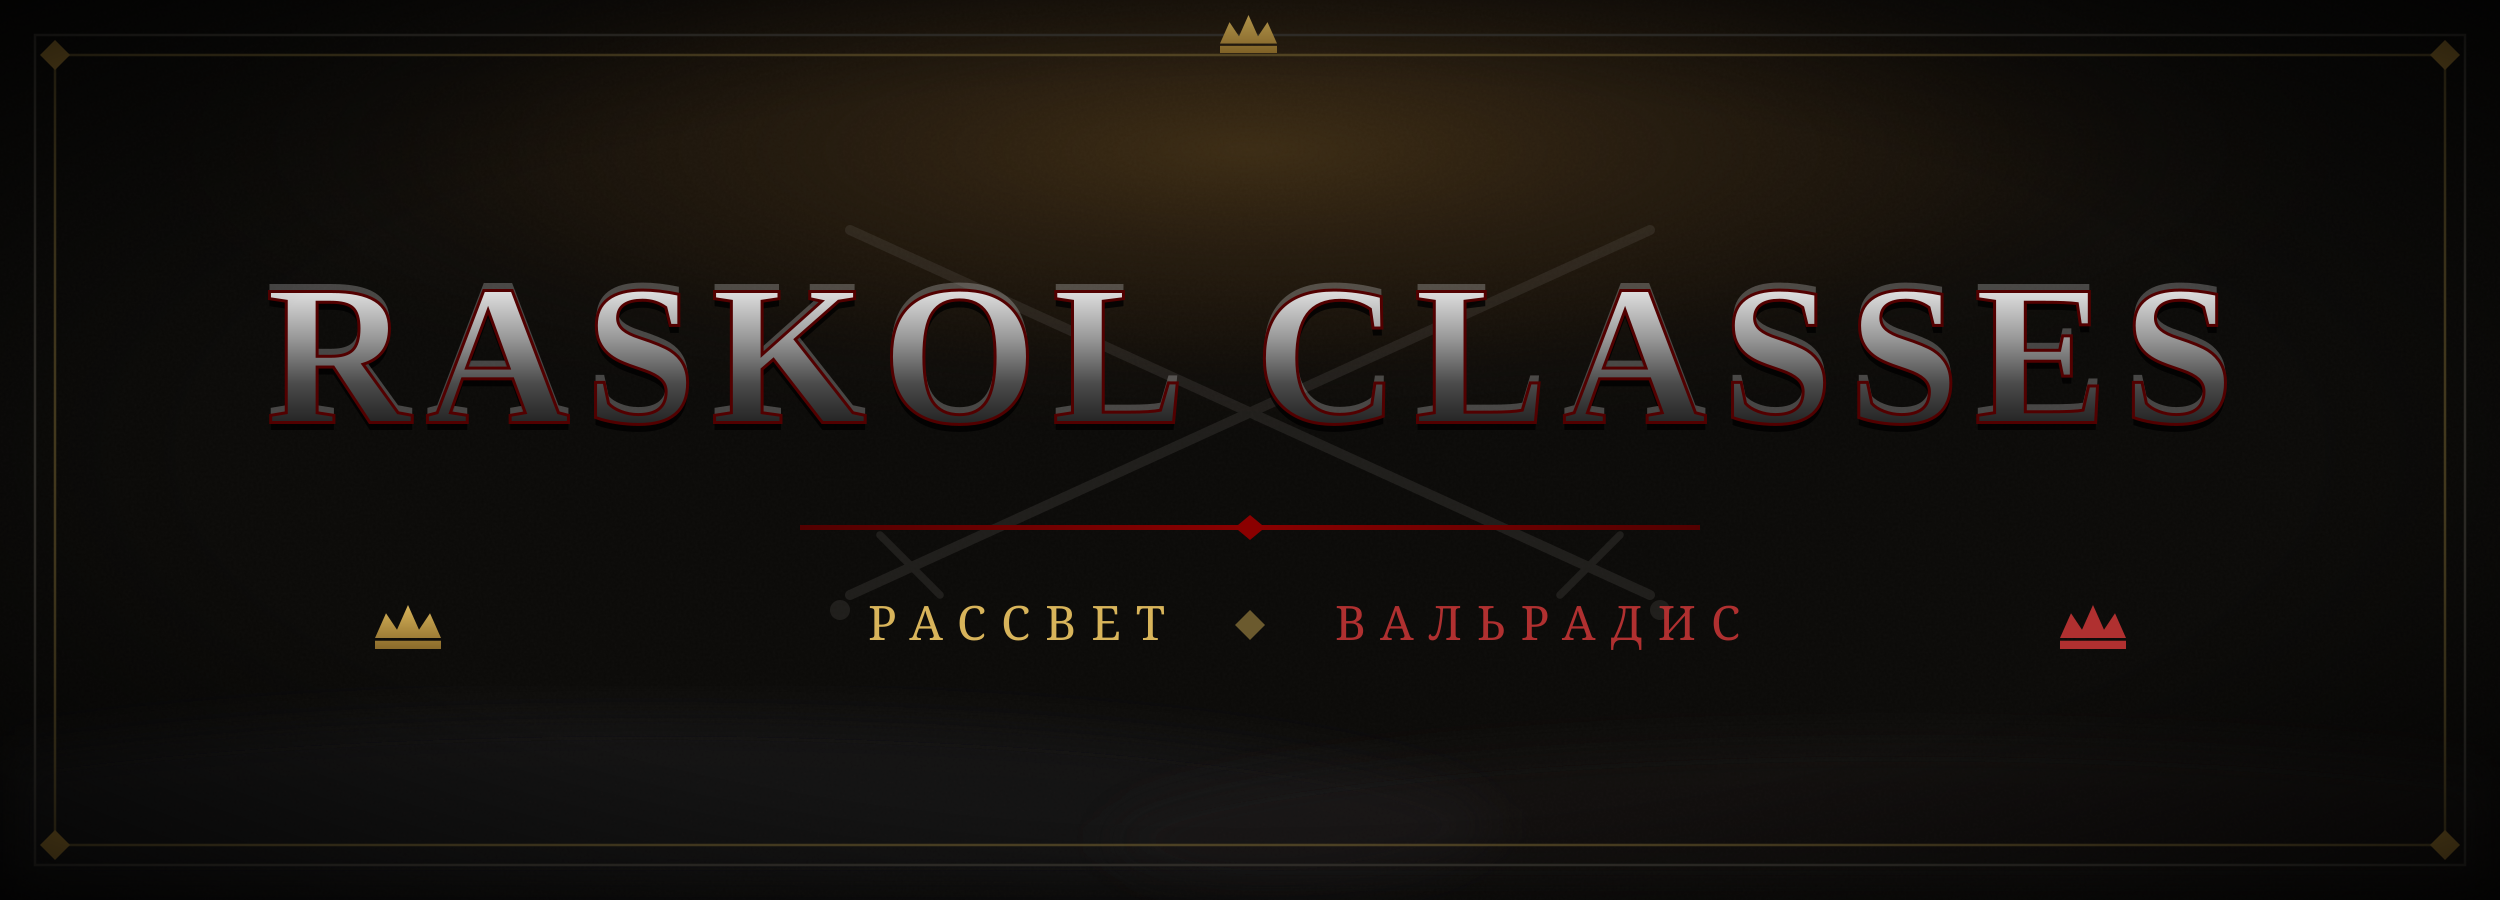
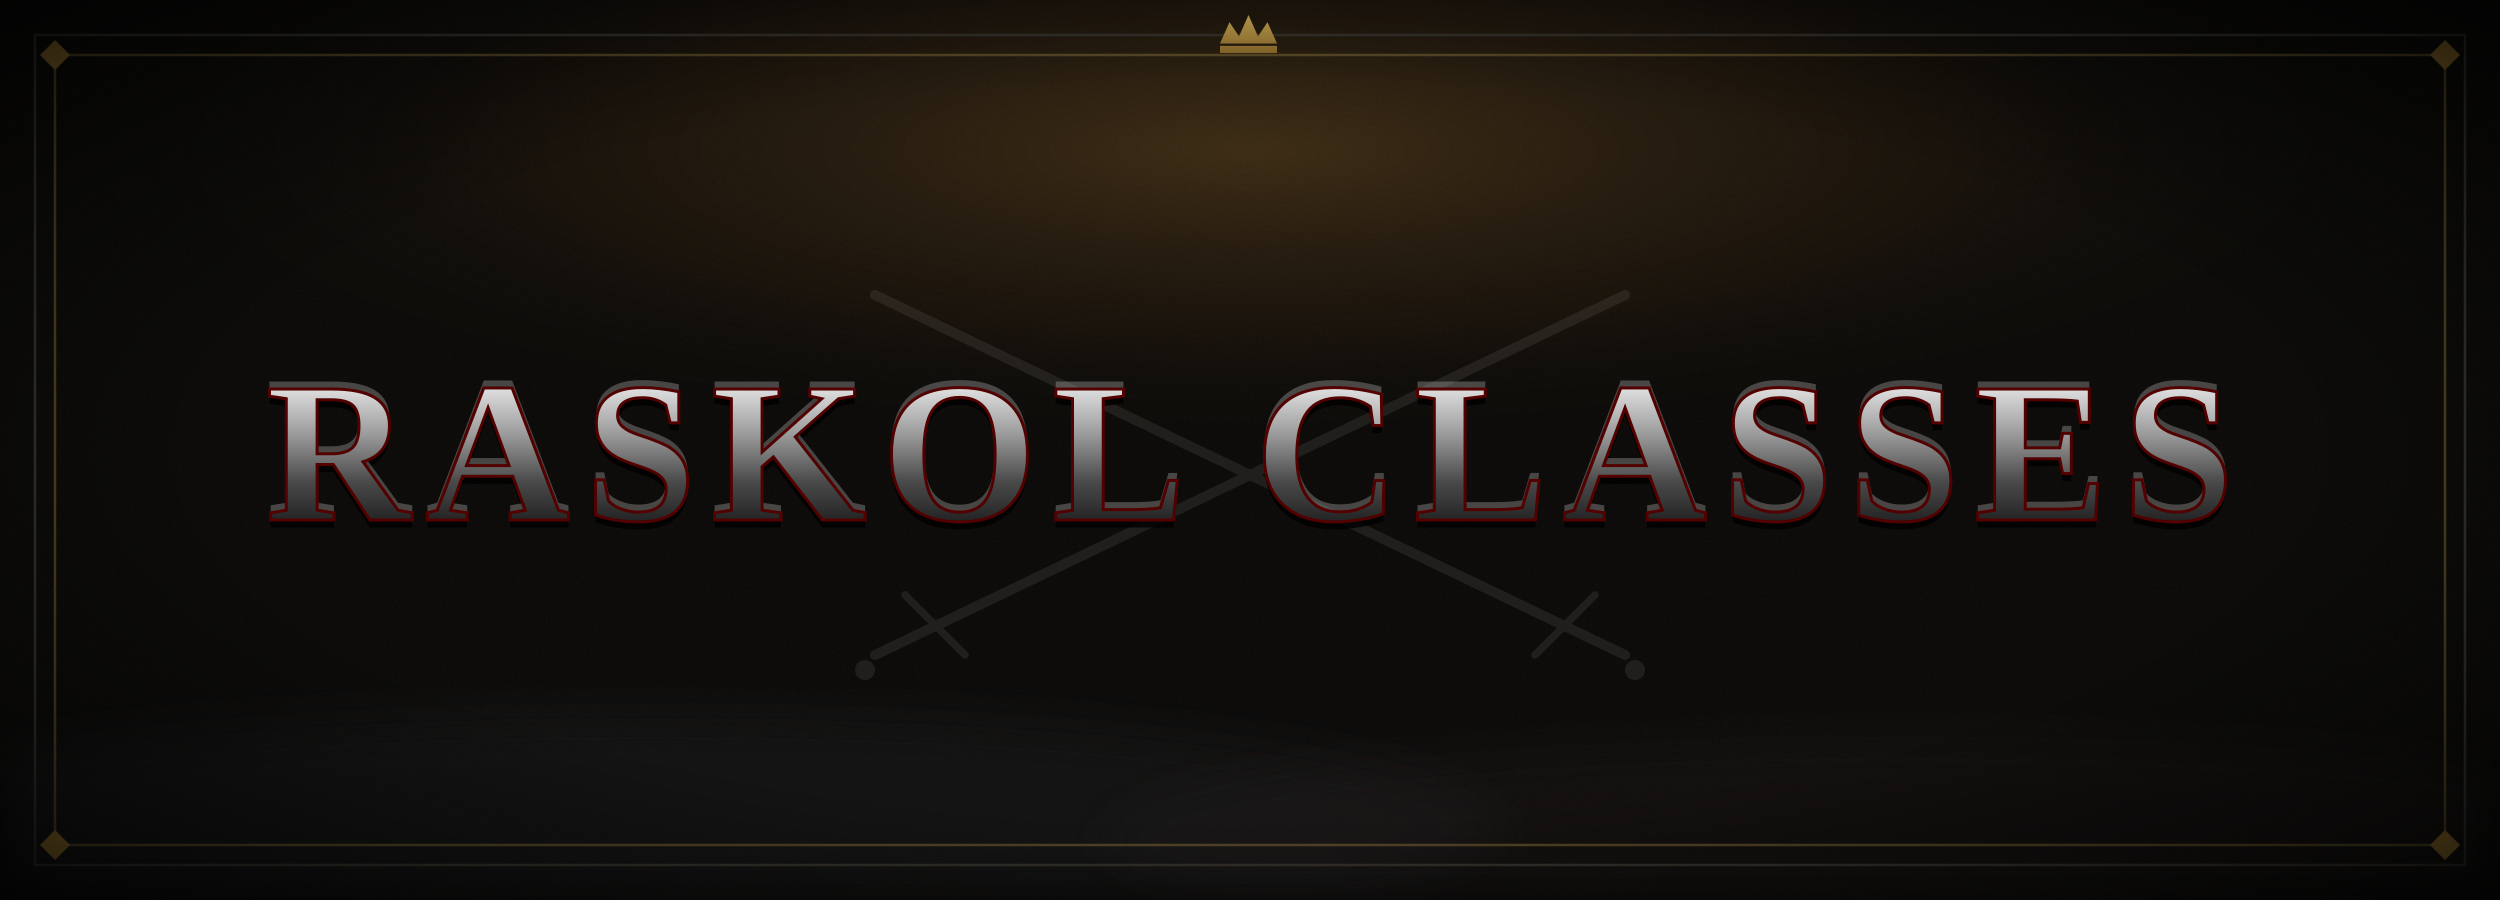
<svg xmlns="http://www.w3.org/2000/svg" width="1000" height="360" viewBox="0 0 1000 360">
  <defs>
    <linearGradient id="iron" x1="0" y1="0" x2="0" y2="1">
      <stop offset="0" stop-color="#e0e0e0" />
      <stop offset="0.35" stop-color="#9a9a9a" />
      <stop offset="0.7" stop-color="#4a4a4a" />
      <stop offset="1" stop-color="#232323" />
    </linearGradient>
    <linearGradient id="gold" x1="0" y1="0" x2="0" y2="1">
      <stop offset="0" stop-color="#d8b45a" />
      <stop offset="1" stop-color="#8a6a2a" />
-     </linearGradient>
-     <linearGradient id="bloodline" x1="0" y1="0" x2="1" y2="0">
-       <stop offset="0" stop-color="#520000" />
-       <stop offset="0.5" stop-color="#8b0000" />
-       <stop offset="1" stop-color="#520000" />
    </linearGradient>
    <radialGradient id="candle" cx="0.5" cy="0.5" r="0.5">
      <stop offset="0" stop-color="#ffb347" stop-opacity="0.20" />
      <stop offset="0.6" stop-color="#c47a2a" stop-opacity="0.07" />
      <stop offset="1" stop-color="#000000" stop-opacity="0" />
    </radialGradient>
    <radialGradient id="vig" cx="0.5" cy="0.5" r="0.75">
      <stop offset="0.55" stop-color="#000000" stop-opacity="0" />
      <stop offset="1" stop-color="#000000" stop-opacity="0.9" />
    </radialGradient>
    <filter id="grain">
      <feTurbulence type="fractalNoise" baseFrequency="0.9" numOctaves="2" seed="7" stitchTiles="stitch" />
      <feColorMatrix type="saturate" values="0" />
      <feComponentTransfer>
        <feFuncA type="linear" slope="0.5" intercept="0" />
      </feComponentTransfer>
    </filter>
    <filter id="mist">
      <feGaussianBlur stdDeviation="10" />
    </filter>
  </defs>
  <rect width="1000" height="360" fill="#0b0a08" />
  <rect width="1000" height="360" filter="url(#grain)" opacity="0.05" />
  <ellipse cx="500" cy="60" rx="460" ry="120" fill="url(#candle)">
    <animate attributeName="opacity" values="0.85;0.55;0.9;0.4;0.8;0.65;0.85" dur="5s" repeatCount="indefinite" />
  </ellipse>
  <ellipse cx="260" cy="330" rx="340" ry="46" fill="#232326" opacity="0.35" filter="url(#mist)">
    <animateTransform attributeName="transform" type="translate" values="0 0;50 0;0 0" dur="34s" repeatCount="indefinite" />
  </ellipse>
  <ellipse cx="760" cy="336" rx="320" ry="42" fill="#241d1a" opacity="0.30" filter="url(#mist)">
    <animateTransform attributeName="transform" type="translate" values="0 0;-60 0;0 0" dur="41s" repeatCount="indefinite" />
  </ellipse>
  <rect x="14" y="14" width="972" height="332" fill="none" stroke="#35322d" stroke-width="1" />
  <rect x="22" y="22" width="956" height="316" fill="none" stroke="#6b5a2e" stroke-width="1" opacity="0.7" />
  <polygon points="22,16 28,22 22,28 16,22" fill="#8a6a2a" />
  <polygon points="978,16 984,22 978,28 972,22" fill="#8a6a2a" />
  <polygon points="22,332 28,338 22,344 16,338" fill="#8a6a2a" />
  <polygon points="978,332 984,338 978,344 972,338" fill="#8a6a2a" />
  <g transform="translate(488,6) scale(0.95)" fill="url(#gold)">
    <path d="M0,12 L4,3 L8,9 L12,0 L16,9 L20,3 L24,12 Z M0,13 h24 v3 h-24 z" />
  </g>
  <g stroke="#6e6a66" opacity="0.20" stroke-linecap="round">
-     <line x1="340" y1="238" x2="660" y2="92" stroke-width="4" />
-     <line x1="660" y1="238" x2="340" y2="92" stroke-width="4" />
-     <line x1="352" y1="214" x2="376" y2="238" stroke-width="3" />
-     <line x1="648" y1="214" x2="624" y2="238" stroke-width="3" />
-     <circle cx="336" cy="244" r="4" fill="#6e6a66" stroke="none" />
-     <circle cx="664" cy="244" r="4" fill="#6e6a66" stroke="none" />
+     <line x1="350" y1="262" x2="650" y2="118" stroke-width="4" />
+     <line x1="650" y1="262" x2="350" y2="118" stroke-width="4" />
+     <line x1="362" y1="238" x2="386" y2="262" stroke-width="3" />
+     <line x1="638" y1="238" x2="614" y2="262" stroke-width="3" />
+     <circle cx="346" cy="268" r="4" fill="#6e6a66" stroke="none" />
+     <circle cx="654" cy="268" r="4" fill="#6e6a66" stroke="none" />
  </g>
  <g font-family="Georgia, 'Times New Roman', serif" font-size="80" letter-spacing="6" text-anchor="middle" font-weight="bold">
-     <text x="500" y="172" fill="#000000" opacity="0.8" textLength="820" lengthAdjust="spacingAndGlyphs">RASKOL CLASSES</text>
-     <text x="500" y="166" fill="#cfcfcf" opacity="0.30" textLength="820" lengthAdjust="spacingAndGlyphs">RASKOL CLASSES</text>
-     <text x="500" y="169" fill="url(#iron)" stroke="#520000" stroke-width="1.2" textLength="820" lengthAdjust="spacingAndGlyphs">RASKOL CLASSES</text>
-   </g>
-   <rect x="320" y="210" width="360" height="2" fill="url(#bloodline)" />
-   <polygon points="500,206 506,211 500,216 494,211" fill="#8b0000" />
-   <g transform="translate(150,242) scale(1.1)" fill="url(#gold)">
-     <path d="M0,12 L4,3 L8,9 L12,0 L16,9 L20,3 L24,12 Z M0,13 h24 v3 h-24 z" />
-   </g>
-   <text x="466" y="256" text-anchor="end" font-family="Georgia, serif" font-size="19" letter-spacing="6" fill="#d8b45a">РАССВЕТ</text>
-   <polygon points="500,244 506,250 500,256 494,250" fill="#6b5a2e" />
-   <text x="534" y="256" text-anchor="start" font-family="Georgia, serif" font-size="19" letter-spacing="6" fill="#b03030">ВАЛЬРАДИС</text>
-   <g transform="translate(824,242) scale(1.1)" fill="#b03030">
-     <path d="M0,12 L4,3 L8,9 L12,0 L16,9 L20,3 L24,12 Z M0,13 h24 v3 h-24 z" />
+     <text x="500" y="211" fill="#000000" opacity="0.8" textLength="820" lengthAdjust="spacingAndGlyphs">RASKOL CLASSES</text>
+     <text x="500" y="205" fill="#cfcfcf" opacity="0.30" textLength="820" lengthAdjust="spacingAndGlyphs">RASKOL CLASSES</text>
+     <text x="500" y="208" fill="url(#iron)" stroke="#520000" stroke-width="1.2" textLength="820" lengthAdjust="spacingAndGlyphs">RASKOL CLASSES</text>
  </g>
  <circle cx="180" cy="340" r="1.6" fill="#ff9a3c" opacity="0">
    <animateTransform attributeName="transform" type="translate" values="0 0;14 -250" dur="7s" begin="0s" repeatCount="indefinite" />
    <animate attributeName="opacity" values="0;0.85;0.5;0" keyTimes="0;0.15;0.6;1" dur="7s" begin="0s" repeatCount="indefinite" />
  </circle>
  <circle cx="320" cy="340" r="1.2" fill="#ff6b35" opacity="0">
    <animateTransform attributeName="transform" type="translate" values="0 0;-10 -270" dur="9s" begin="2s" repeatCount="indefinite" />
    <animate attributeName="opacity" values="0;0.8;0.4;0" keyTimes="0;0.15;0.6;1" dur="9s" begin="2s" repeatCount="indefinite" />
  </circle>
  <circle cx="500" cy="340" r="2" fill="#d8b45a" opacity="0">
    <animateTransform attributeName="transform" type="translate" values="0 0;6 -240" dur="6.5s" begin="4s" repeatCount="indefinite" />
    <animate attributeName="opacity" values="0;0.9;0.5;0" keyTimes="0;0.15;0.6;1" dur="6.5s" begin="4s" repeatCount="indefinite" />
  </circle>
  <circle cx="660" cy="340" r="1.4" fill="#ff9a3c" opacity="0">
    <animateTransform attributeName="transform" type="translate" values="0 0;12 -260" dur="8.5s" begin="1.2s" repeatCount="indefinite" />
    <animate attributeName="opacity" values="0;0.8;0.45;0" keyTimes="0;0.15;0.6;1" dur="8.5s" begin="1.2s" repeatCount="indefinite" />
  </circle>
  <circle cx="810" cy="340" r="1.8" fill="#ff6b35" opacity="0">
    <animateTransform attributeName="transform" type="translate" values="0 0;-8 -250" dur="7.5s" begin="3.1s" repeatCount="indefinite" />
    <animate attributeName="opacity" values="0;0.85;0.5;0" keyTimes="0;0.15;0.6;1" dur="7.5s" begin="3.1s" repeatCount="indefinite" />
  </circle>
  <circle cx="420" cy="340" r="1.1" fill="#d8b45a" opacity="0">
    <animateTransform attributeName="transform" type="translate" values="0 0;10 -280" dur="10s" begin="5.5s" repeatCount="indefinite" />
    <animate attributeName="opacity" values="0;0.7;0.4;0" keyTimes="0;0.15;0.6;1" dur="10s" begin="5.5s" repeatCount="indefinite" />
  </circle>
  <circle cx="740" cy="340" r="1.3" fill="#ff9a3c" opacity="0">
    <animateTransform attributeName="transform" type="translate" values="0 0;-12 -270" dur="9.5s" begin="6.8s" repeatCount="indefinite" />
    <animate attributeName="opacity" values="0;0.8;0.4;0" keyTimes="0;0.15;0.6;1" dur="9.5s" begin="6.8s" repeatCount="indefinite" />
  </circle>
  <rect width="1000" height="360" fill="url(#vig)" />
</svg>
